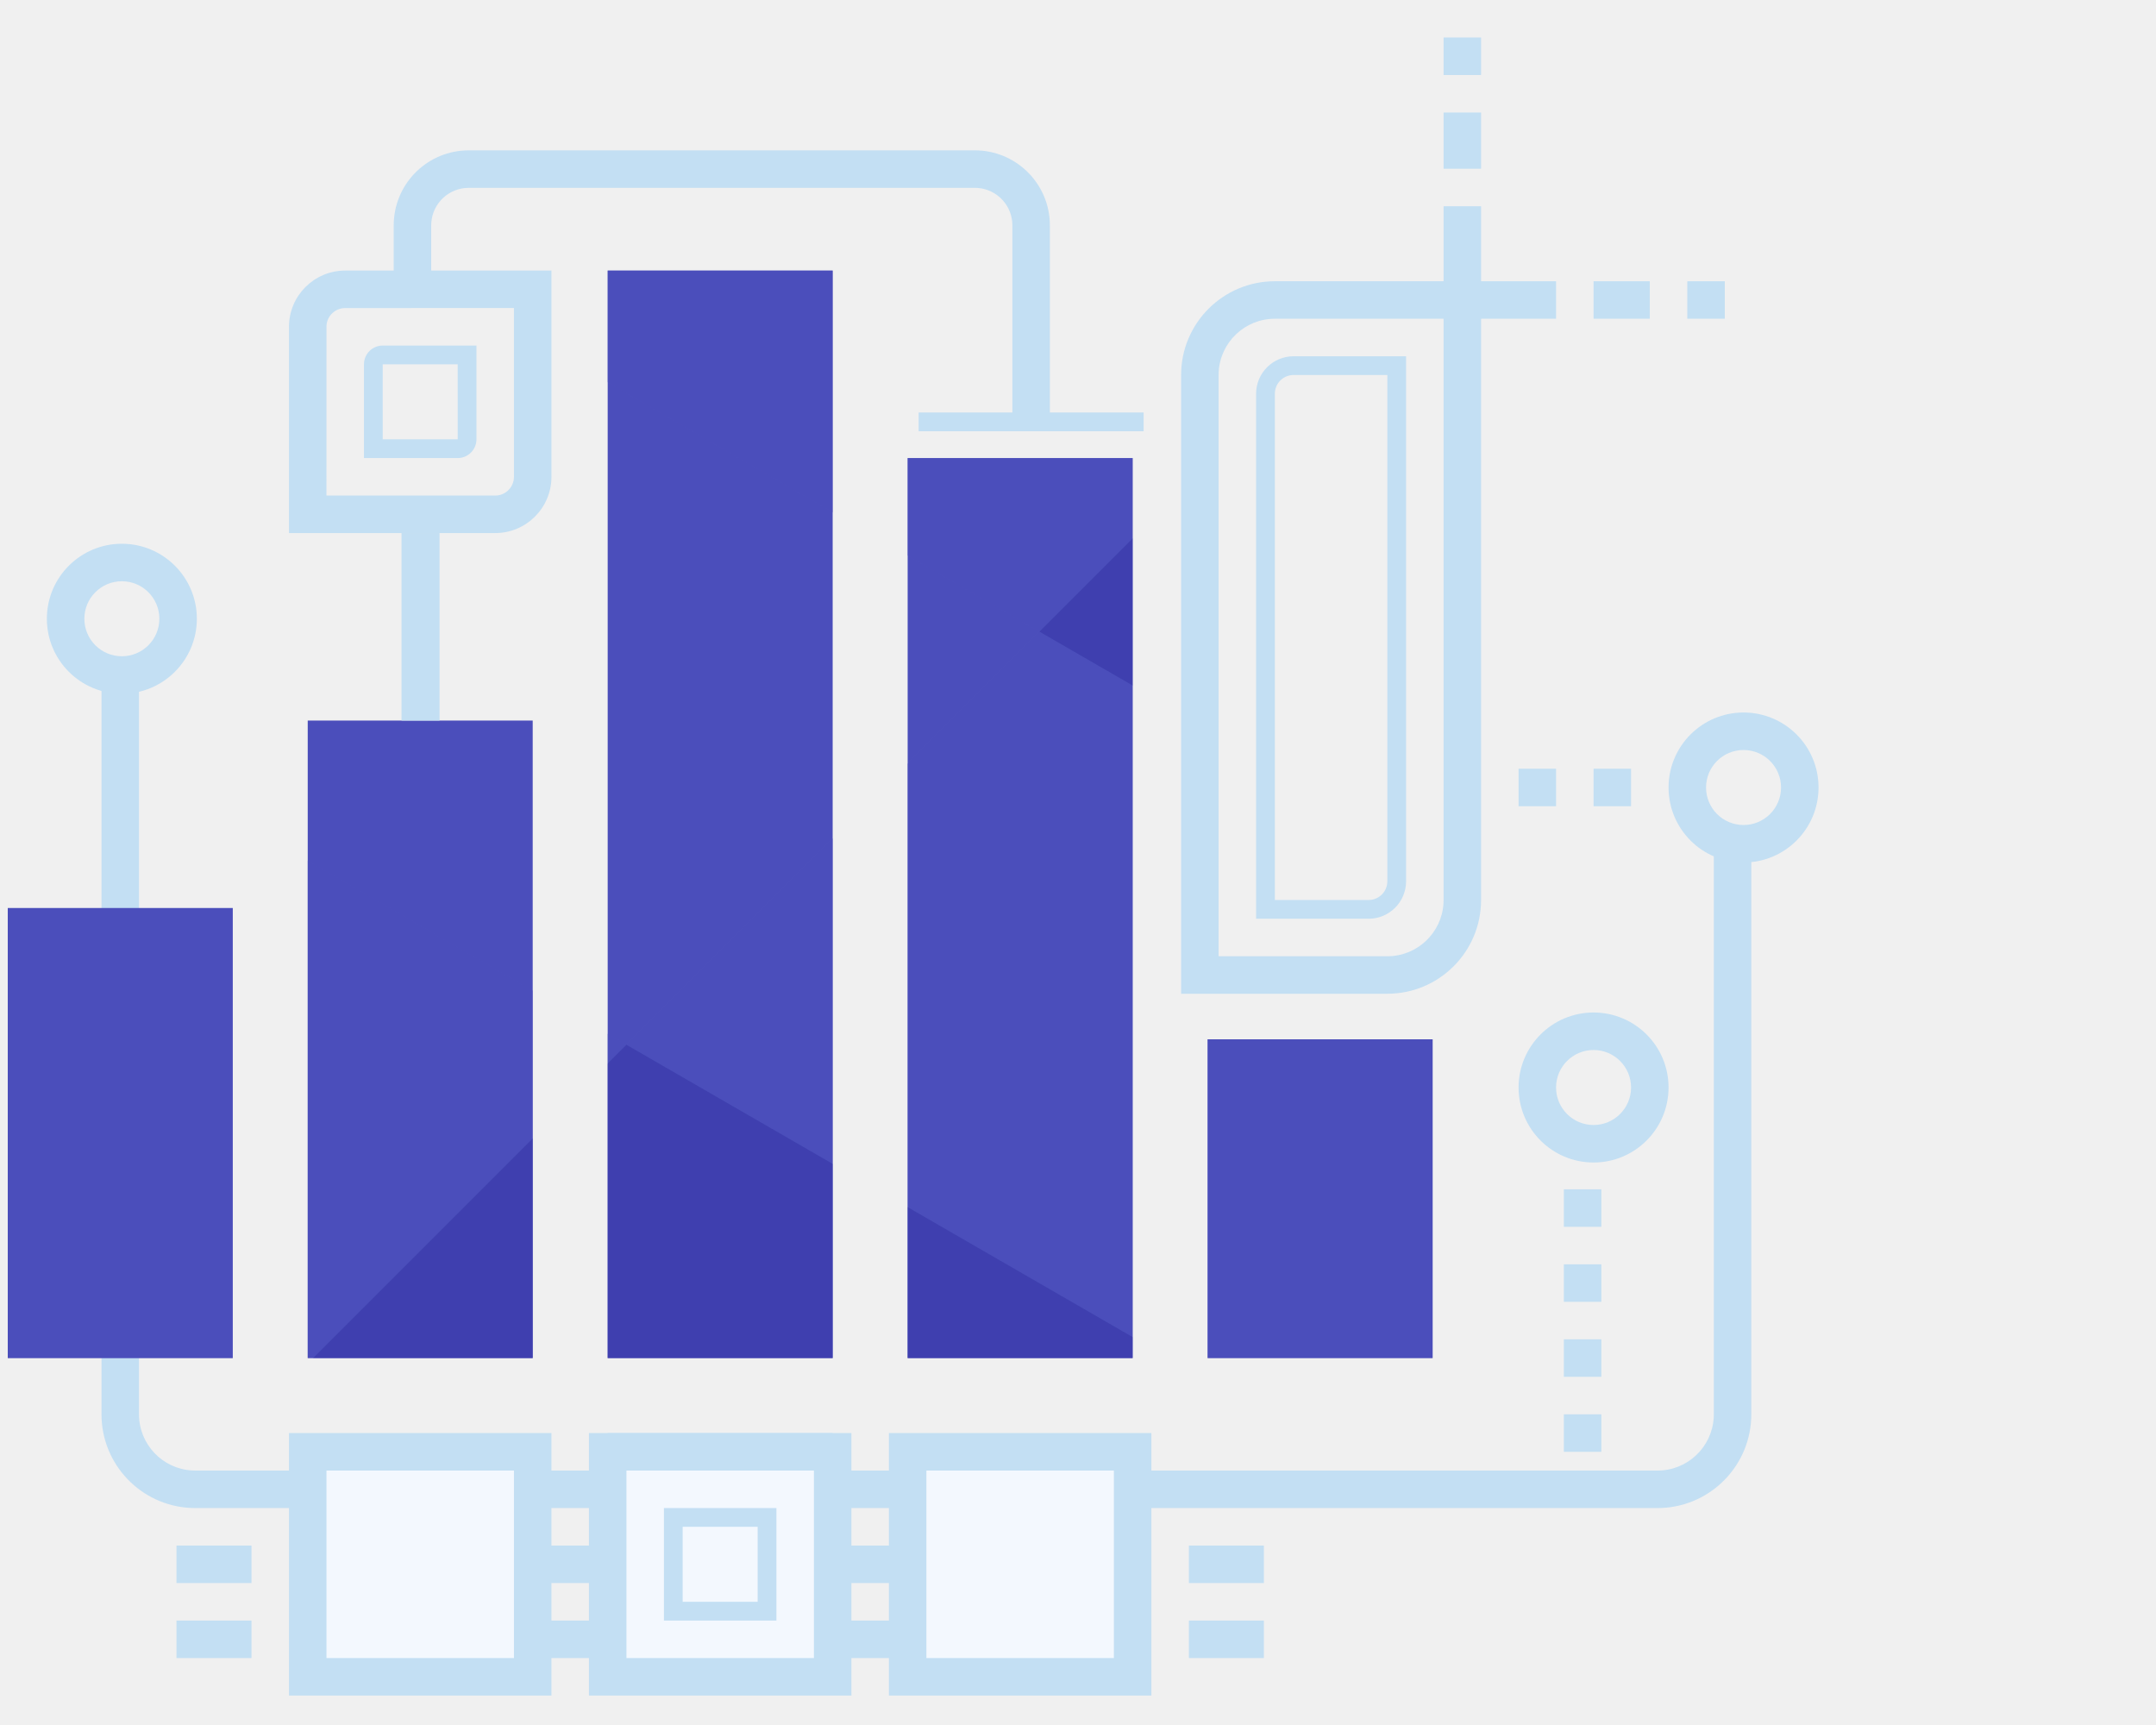
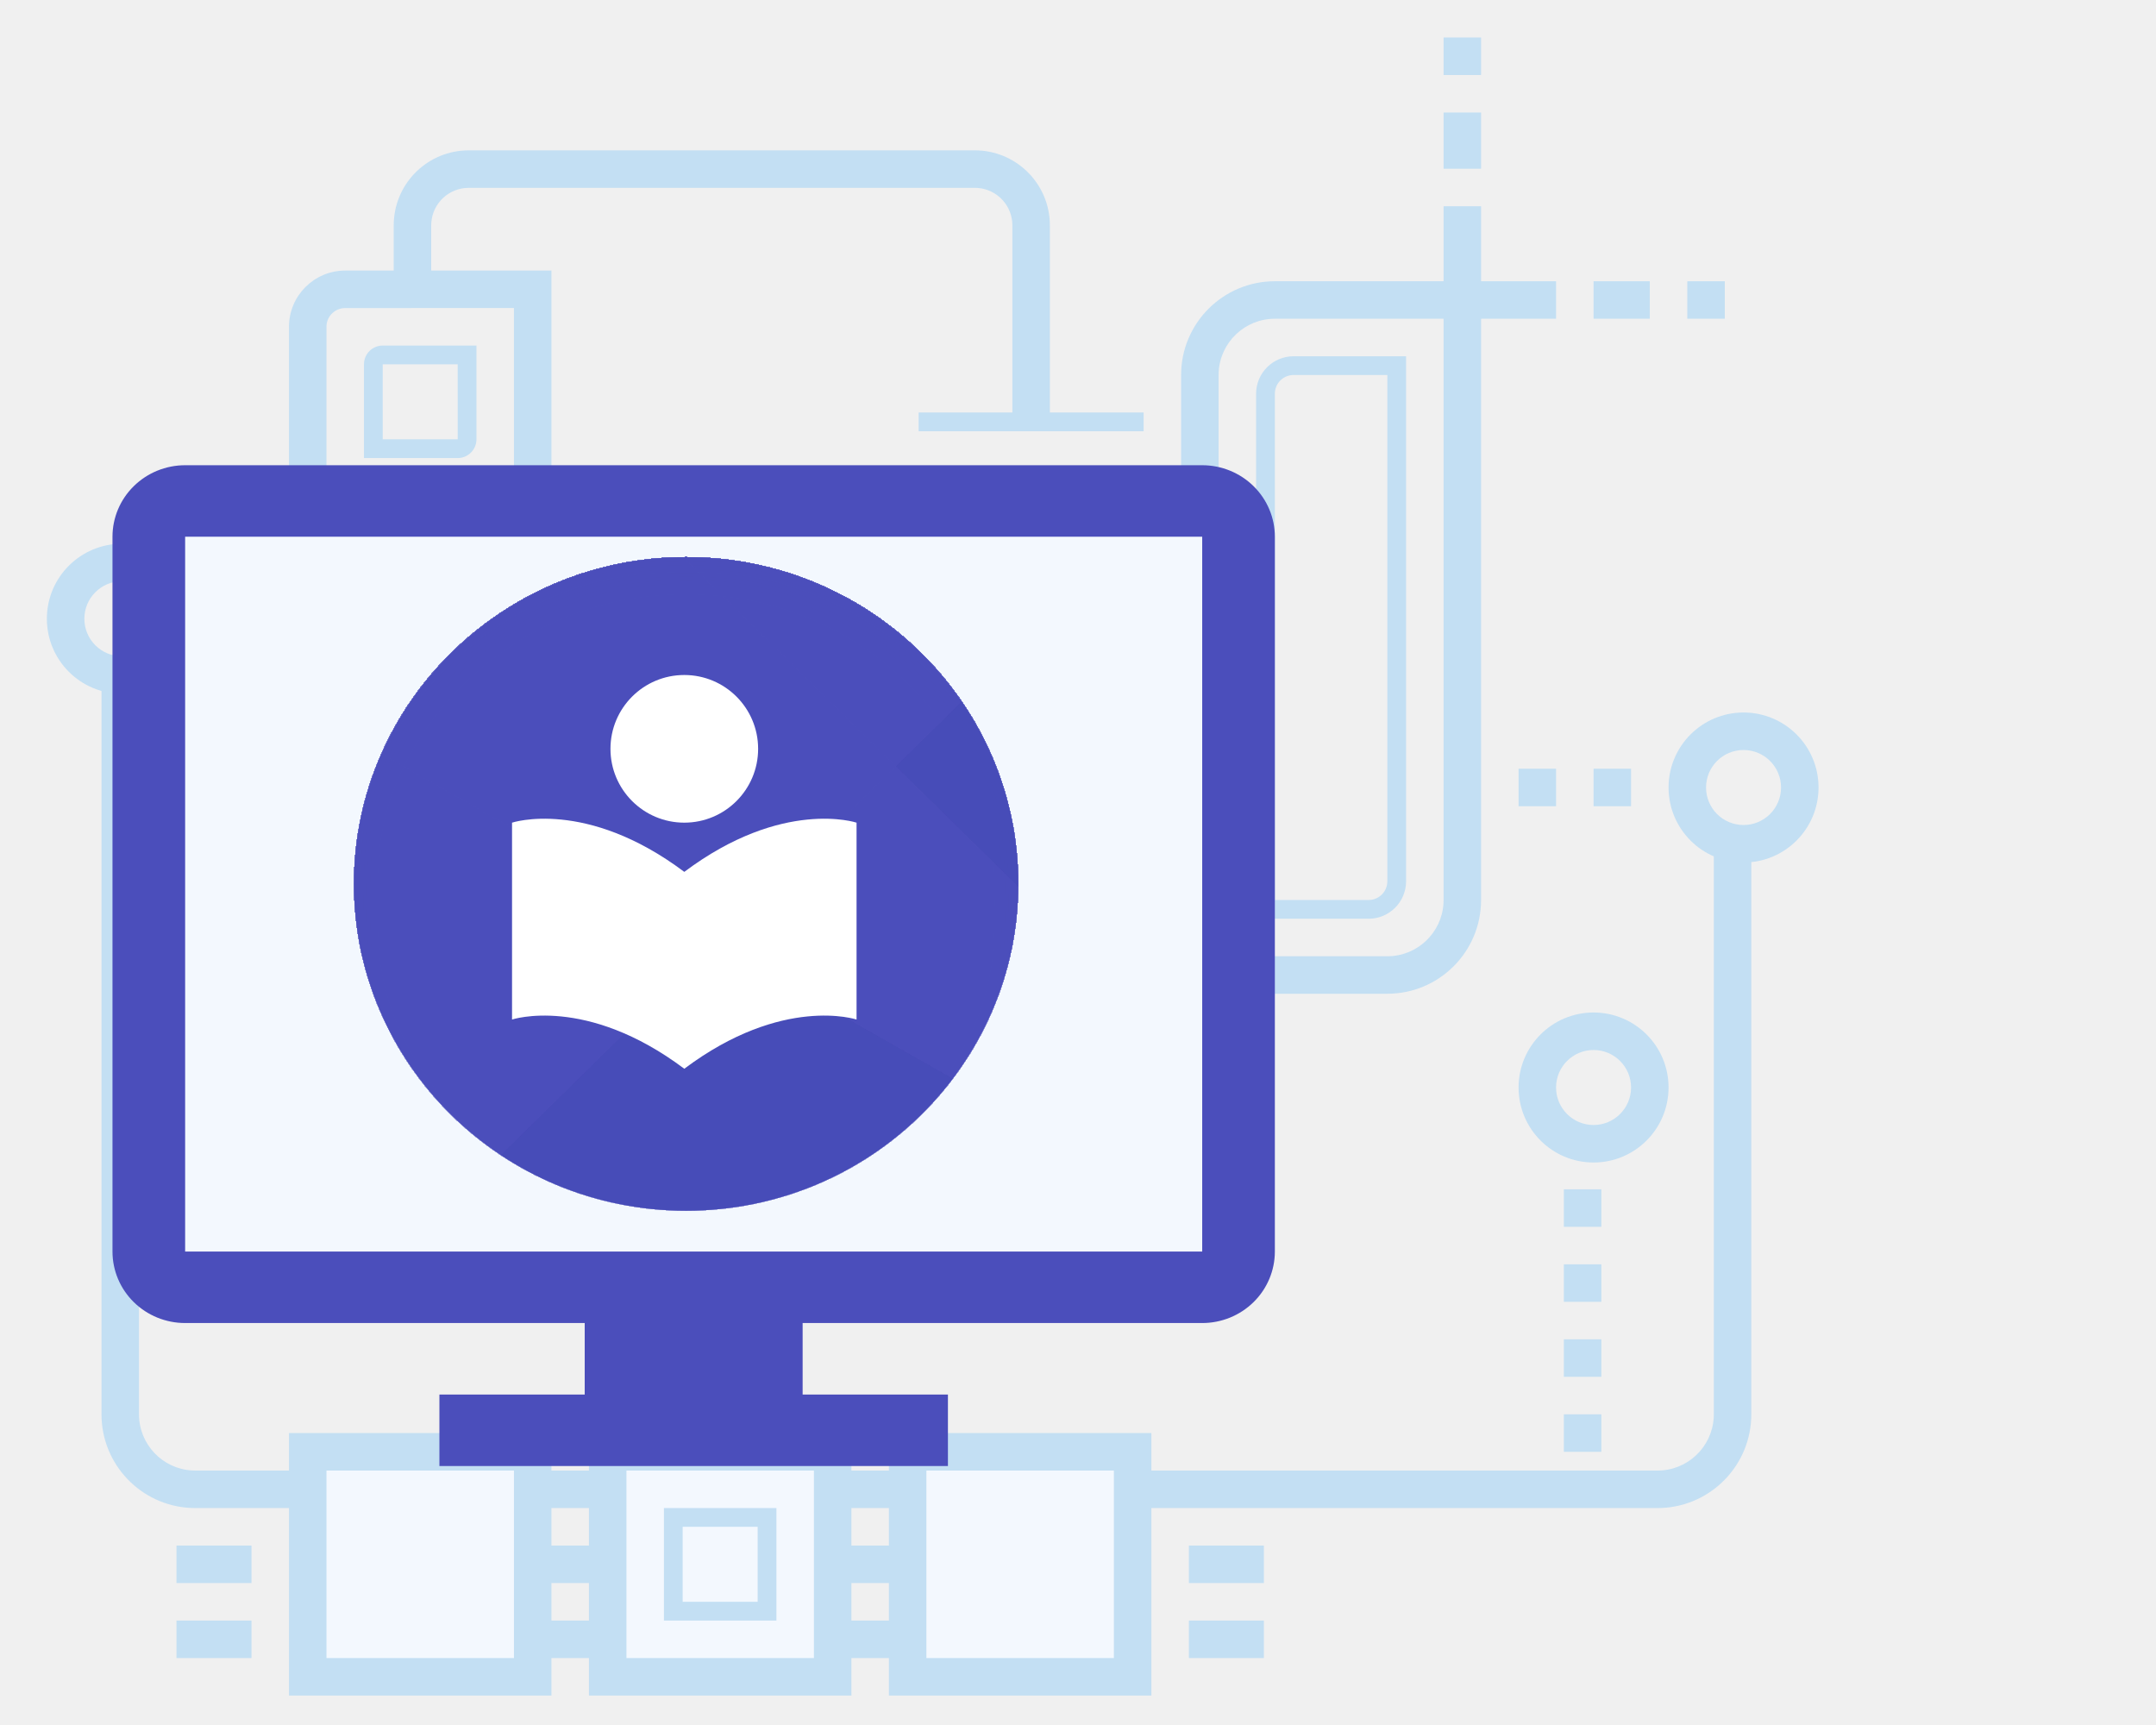
<svg xmlns="http://www.w3.org/2000/svg" width="115" height="92" viewBox="0 0 115 92" fill="none">
-   <g id="icon03">
-     <rect id="Rectangle" x="81" y="41" width="2" height="2" fill="#C3DFF3" />
-     <rect id="Rectangle Copy 2" x="83.414" y="63.43" width="2" height="2" fill="#C3DFF3" />
-     <rect id="Rectangle Copy 3" x="83.414" y="67.43" width="2" height="2" fill="#C3DFF3" />
-     <rect id="Rectangle Copy 4" x="83.414" y="71.43" width="2" height="2" fill="#C3DFF3" />
-     <rect id="Rectangle Copy 102" x="83.414" y="75.43" width="2" height="2" fill="#C3DFF3" />
-     <rect id="Rectangle Copy 103" x="85" y="41" width="2" height="2" fill="#C3DFF3" />
-     <path id="Path" d="M7.414 35.545V75.43C7.414 77.027 8.662 78.333 10.237 78.424L10.414 78.43H88.414C90.011 78.43 91.317 77.181 91.409 75.606L91.414 75.43V44.308H93.414V75.43C93.414 78.118 91.291 80.311 88.63 80.425L88.414 80.43H10.414C7.725 80.43 5.532 78.307 5.418 75.647L5.414 75.43V35.545H7.414Z" fill="#C3DFF3" />
-     <rect id="Rectangle_2" x="27.414" y="82.43" width="6" height="2" fill="#C3DFF3" />
-     <rect id="Rectangle Copy 99" x="27.414" y="86.43" width="6" height="2" fill="#C3DFF3" />
-     <rect id="Rectangle Copy 98" x="43.414" y="82.43" width="6" height="2" fill="#C3DFF3" />
-     <rect id="Rectangle Copy 101" x="63.414" y="82.43" width="4" height="2" fill="#C3DFF3" />
-     <rect id="Rectangle Copy 105" x="9.414" y="82.43" width="4" height="2" fill="#C3DFF3" />
-     <rect id="Rectangle Copy 104" x="63.414" y="86.43" width="4" height="2" fill="#C3DFF3" />
-     <rect id="Rectangle Copy 106" x="9.414" y="86.43" width="4" height="2" fill="#C3DFF3" />
-     <rect id="Rectangle Copy 100" x="43.414" y="86.43" width="6" height="2" fill="#C3DFF3" />
-     <g id="Group">
-       <path id="Rectangle Copy 25" d="M49.414 77.43H48.414V78.43V88.43V89.43H49.414H59.414H60.414V88.43V78.43V77.43H59.414H49.414Z" fill="#F3F8FE" stroke="#C3DFF3" stroke-width="2" />
-     </g>
-     <g id="Group Copy">
-       <path id="Rectangle Copy 25_2" d="M34.414 77.43H33.414V78.43V86.43V87.43H34.414H42.414H43.414V86.43V78.43V77.43H42.414H34.414Z" fill="#F3F8FE" stroke="#C3DFF3" stroke-width="2" />
-     </g>
-     <g id="Group Copy 3">
-       <path id="Rectangle Copy 25_3" d="M33.414 77.43H32.414V78.43V88.43V89.43H33.414H43.414H44.414V88.43V78.43V77.43H43.414H33.414Z" fill="#F3F8FE" stroke="#C3DFF3" stroke-width="2" />
-     </g>
-     <g id="Group Copy 2">
-       <path id="Rectangle Copy 25_4" d="M17.414 77.43H16.414V78.43V88.43V89.43H17.414H27.414H28.414V88.43V78.43V77.43H27.414H17.414Z" fill="#F3F8FE" stroke="#C3DFF3" stroke-width="2" />
-     </g>
-     <g id="Rectangle + Rectangle Copy 96 Mask">
-       <path id="Mask" fill-rule="evenodd" clip-rule="evenodd" d="M44.414 14.43H32.414V72.43H44.414V14.43ZM16.414 38.43H28.414V72.43H16.414V38.43ZM0.414 48.43H12.414V72.43H0.414V48.43ZM48.414 24.43H60.414V72.43H48.414V24.43ZM76.414 55.43H64.414V72.43H76.414V55.43Z" fill="#4B4EBB" />
-       <mask id="mask0" mask-type="alpha" maskUnits="userSpaceOnUse" x="0" y="14" width="77" height="59">
-         <path id="Mask_2" fill-rule="evenodd" clip-rule="evenodd" d="M44.414 14.43H32.414V72.43H44.414V14.43ZM16.414 38.43H28.414V72.43H16.414V38.43ZM0.414 48.43H12.414V72.43H0.414V48.43ZM48.414 24.43H60.414V72.43H48.414V24.43ZM76.414 55.43H64.414V72.43H76.414V55.43Z" fill="white" />
-       </mask>
-       <g mask="url(#mask0)">
-         <g id="Rectangle_3" style="mix-blend-mode:multiply" opacity="0.5">
-           <rect x="-1.533" y="35.545" width="104" height="38" transform="rotate(30 -1.5332 35.5454)" fill="#4B4EBB" />
-         </g>
-         <g id="Rectangle Copy" style="mix-blend-mode:multiply" opacity="0.5">
-           <rect x="32.467" y="-23.455" width="104" height="38" transform="rotate(30 32.4668 -23.4546)" fill="#4B4EBB" />
-         </g>
-         <g id="Rectangle Copy 96" style="mix-blend-mode:multiply" opacity="0.5">
-           <rect x="3.795" y="85.335" width="104" height="58" transform="rotate(-45 3.79541 85.3345)" fill="#4B4EBB" />
-         </g>
+   <path d="M83 41H81V43H83V41Z" fill="#C3DFF3" />
+   <path d="M85.414 63.43H83.414V65.43H85.414V63.43Z" fill="#C3DFF3" />
+   <path d="M85.414 67.43H83.414V69.43H85.414V67.43Z" fill="#C3DFF3" />
+   <path d="M85.414 71.43H83.414V73.43H85.414V71.43Z" fill="#C3DFF3" />
+   <path d="M85.414 75.43H83.414V77.43H85.414V75.43Z" fill="#C3DFF3" />
+   <path d="M87 41H85V43H87V41Z" fill="#C3DFF3" />
+   <path d="M7.414 35.545V75.43C7.414 77.027 8.662 78.333 10.237 78.424L10.414 78.43H88.414C90.011 78.43 91.317 77.181 91.409 75.606L91.414 75.43V44.308H93.414V75.43C93.414 78.118 91.291 80.311 88.63 80.425L88.414 80.43H10.414C7.725 80.43 5.532 78.307 5.418 75.647L5.414 75.43V35.545H7.414Z" fill="#C3DFF3" />
+   <path d="M33.414 82.43H27.414V84.43H33.414V82.43Z" fill="#C3DFF3" />
+   <path d="M33.414 86.43H27.414V88.43H33.414V86.43Z" fill="#C3DFF3" />
+   <path d="M49.414 82.43H43.414V84.43H49.414V82.43Z" fill="#C3DFF3" />
+   <path d="M67.414 82.43H63.414V84.43H67.414V82.43Z" fill="#C3DFF3" />
+   <path d="M13.414 82.43H9.414V84.43H13.414V82.43Z" fill="#C3DFF3" />
+   <path d="M67.414 86.43H63.414V88.43H67.414V86.43Z" fill="#C3DFF3" />
+   <path d="M13.414 86.43H9.414V88.43H13.414V86.43Z" fill="#C3DFF3" />
+   <path d="M49.414 86.43H43.414V88.43H49.414V86.43Z" fill="#C3DFF3" />
+   <path d="M49.414 77.43H48.414V78.43V88.43V89.43H49.414H59.414H60.414V88.43V78.43V77.43H59.414H49.414Z" fill="#F3F8FE" stroke="#C3DFF3" stroke-width="2" />
+   <path d="M34.414 77.43H33.414V78.43V86.43V87.43H34.414H42.414H43.414V86.43V78.43V77.43H42.414H34.414Z" fill="#F3F8FE" stroke="#C3DFF3" stroke-width="2" />
+   <path d="M33.414 77.43H32.414V78.43V88.43V89.43H33.414H43.414H44.414V88.43V78.43V77.43H43.414H33.414Z" fill="#F3F8FE" stroke="#C3DFF3" stroke-width="2" />
+   <path d="M17.414 77.43H16.414V78.43V88.43V89.43H17.414H27.414H28.414V88.43V78.43V77.43H27.414H17.414Z" fill="#F3F8FE" stroke="#C3DFF3" stroke-width="2" />
+   <path fill-rule="evenodd" clip-rule="evenodd" d="M2.5 33C2.5 30.791 4.291 29 6.5 29C8.709 29 10.5 30.791 10.5 33C10.5 35.209 8.709 37 6.5 37C4.291 37 2.5 35.209 2.5 33ZM8.5 33C8.5 31.895 7.605 31 6.5 31C5.395 31 4.5 31.895 4.5 33C4.5 34.105 5.395 35 6.5 35C7.605 35 8.5 34.105 8.5 33Z" fill="#C3DFF3" />
+   <path fill-rule="evenodd" clip-rule="evenodd" d="M89 42C89 39.791 90.791 38 93 38C95.209 38 97 39.791 97 42C97 44.209 95.209 46 93 46C90.791 46 89 44.209 89 42ZM95 42C95 40.895 94.105 40 93 40C91.895 40 91 40.895 91 42C91 43.105 91.895 44 93 44C94.105 44 95 43.105 95 42Z" fill="#C3DFF3" />
+   <path fill-rule="evenodd" clip-rule="evenodd" d="M81 58C81 55.791 82.791 54 85 54C87.209 54 89 55.791 89 58C89 60.209 87.209 62 85 62C82.791 62 81 60.209 81 58ZM87 58C87 56.895 86.105 56 85 56C83.895 56 83 56.895 83 58C83 59.105 83.895 60 85 60C86.105 60 87 59.105 87 58Z" fill="#C3DFF3" />
+   <path fill-rule="evenodd" clip-rule="evenodd" d="M79 48V15H68C65.239 15 63 17.239 63 20V53H74C76.761 53 79 50.761 79 48ZM68 17H77V48L76.995 48.176C76.904 49.751 75.598 51 74 51H65V20L65.005 19.824C65.096 18.249 66.402 17 68 17Z" fill="#C3DFF3" />
+   <path fill-rule="evenodd" clip-rule="evenodd" d="M29.414 25.43V14.43H18.414C16.757 14.43 15.414 15.773 15.414 17.43V28.43H26.414C28.07 28.43 29.414 27.087 29.414 25.43ZM18.414 16.43L27.413 16.429L27.414 25.43L27.407 25.546C27.349 26.044 26.926 26.43 26.414 26.43L17.413 26.429L17.414 17.43L17.42 17.313C17.478 16.816 17.901 16.43 18.414 16.43Z" fill="#C3DFF3" />
+   <path fill-rule="evenodd" clip-rule="evenodd" d="M25.414 23.43V18.43H20.414C19.861 18.43 19.414 18.877 19.414 19.43V24.43H24.414C24.966 24.43 25.414 23.982 25.414 23.43ZM24.413 19.429L24.414 23.43L20.413 23.429L20.414 19.43L24.413 19.429Z" fill="#C3DFF3" />
+   <path fill-rule="evenodd" clip-rule="evenodd" d="M21.417 28.43H23.445V38.43H21.417V28.43Z" fill="#C3DFF3" />
+   <path d="M79 11H77V17H79V11Z" fill="#C3DFF3" />
+   <path d="M83 15H77V17H83V15Z" fill="#C3DFF3" />
+   <path d="M88 15H85V17H88V15Z" fill="#C3DFF3" />
+   <path d="M92 15H90V17H92V15Z" fill="#C3DFF3" />
+   <path d="M79 6H77V9H79V6Z" fill="#C3DFF3" />
+   <path d="M79 2H77V4H79V2Z" fill="#C3DFF3" />
+   <path fill-rule="evenodd" clip-rule="evenodd" d="M75 47V19H69C67.895 19 67 19.895 67 21V49H73C74.105 49 75 48.105 75 47ZM69 20H74V47L73.993 47.117C73.936 47.614 73.513 48 73 48H68V21L68.007 20.883C68.064 20.386 68.487 20 69 20Z" fill="#C3DFF3" />
+   <path d="M52 8.019C54.142 8.019 55.891 9.703 55.995 11.819L56 12.019V23H54V12.019C54 10.965 53.184 10.101 52.149 10.024L52 10.019H25C23.946 10.019 23.082 10.835 23.006 11.87L23 12.019V15.995H21V12.019C21 9.877 22.684 8.128 24.8 8.024L25 8.019H52Z" fill="#C3DFF3" />
+   <path d="M61 22H49V23H61V22Z" fill="#C3DFF3" />
+   <path fill-rule="evenodd" clip-rule="evenodd" d="M41.414 86.43V80.43H35.414V86.43H41.414ZM36.413 81.429H40.413V85.429H36.413V81.429Z" fill="#C3DFF3" />
+   <rect x="8.416" y="27.338" width="57.169" height="40.403" fill="#F3F8FE" />
+   <g filter="url(#filter0_i_2_2)">
+     <path d="M36.597 64.571C46.381 64.571 54.312 56.768 54.312 47.143C54.312 37.517 46.381 29.714 36.597 29.714C26.814 29.714 18.883 37.517 18.883 47.143C18.883 56.768 26.814 64.571 36.597 64.571Z" fill="#4B4EBB" />
+   </g>
+   <mask id="mask0_2_2" style="mask-type:alpha" maskUnits="userSpaceOnUse" x="18" y="29" width="37" height="36">
+     <path d="M36.597 64.571C46.381 64.571 54.312 56.768 54.312 47.143C54.312 37.517 46.381 29.714 36.597 29.714C26.814 29.714 18.883 37.517 18.883 47.143C18.883 56.768 26.814 64.571 36.597 64.571Z" fill="white" />
+   </mask>
+   <g mask="url(#mask0_2_2)">
+     <g style="mix-blend-mode:multiply" opacity="0.501">
+       <g style="mix-blend-mode:multiply" opacity="0.501">
+         <path d="M55.88 60.395L16.607 38.087L5.978 56.199L45.251 78.507L55.88 60.395Z" fill="#4B4EBB" />
      </g>
    </g>
-     <path id="Oval Copy 3" fill-rule="evenodd" clip-rule="evenodd" d="M2.5 33C2.5 30.791 4.291 29 6.5 29C8.709 29 10.5 30.791 10.5 33C10.5 35.209 8.709 37 6.5 37C4.291 37 2.5 35.209 2.5 33ZM8.5 33C8.5 31.895 7.605 31 6.5 31C5.395 31 4.5 31.895 4.5 33C4.5 34.105 5.395 35 6.5 35C7.605 35 8.5 34.105 8.5 33Z" fill="#C3DFF3" />
-     <path id="Oval Copy 4" fill-rule="evenodd" clip-rule="evenodd" d="M89 42C89 39.791 90.791 38 93 38C95.209 38 97 39.791 97 42C97 44.209 95.209 46 93 46C90.791 46 89 44.209 89 42ZM95 42C95 40.895 94.105 40 93 40C91.895 40 91 40.895 91 42C91 43.105 91.895 44 93 44C94.105 44 95 43.105 95 42Z" fill="#C3DFF3" />
-     <path id="Oval Copy 5" fill-rule="evenodd" clip-rule="evenodd" d="M81 58C81 55.791 82.791 54 85 54C87.209 54 89 55.791 89 58C89 60.209 87.209 62 85 62C82.791 62 81 60.209 81 58ZM87 58C87 56.895 86.105 56 85 56C83.895 56 83 56.895 83 58C83 59.105 83.895 60 85 60C86.105 60 87 59.105 87 58Z" fill="#C3DFF3" />
-     <path id="Rectangle_4" fill-rule="evenodd" clip-rule="evenodd" d="M79 48V15H68C65.239 15 63 17.239 63 20V53H74C76.761 53 79 50.761 79 48ZM68 17H77V48L76.995 48.176C76.904 49.751 75.598 51 74 51H65V20L65.005 19.824C65.096 18.249 66.402 17 68 17Z" fill="#C3DFF3" />
-     <path id="Rectangle Copy 97" fill-rule="evenodd" clip-rule="evenodd" d="M29.414 25.43V14.43H18.414C16.757 14.43 15.414 15.773 15.414 17.43V28.43H26.414C28.07 28.43 29.414 27.087 29.414 25.43ZM18.414 16.43L27.413 16.429L27.414 25.43L27.407 25.546C27.349 26.044 26.926 26.43 26.414 26.43L17.413 26.429L17.414 17.43L17.42 17.313C17.478 16.816 17.901 16.43 18.414 16.43Z" fill="#C3DFF3" />
-     <path id="Rectangle Copy 97_2" fill-rule="evenodd" clip-rule="evenodd" d="M25.414 23.43V18.43H20.414C19.861 18.43 19.414 18.877 19.414 19.43V24.43H24.414C24.966 24.43 25.414 23.982 25.414 23.43ZM24.413 19.429L24.414 23.43L20.413 23.429L20.414 19.43L24.413 19.429Z" fill="#C3DFF3" />
-     <path id="Rectangle_5" fill-rule="evenodd" clip-rule="evenodd" d="M21.417 28.43L23.445 28.43V38.43H21.417L21.417 28.43Z" fill="#C3DFF3" />
-     <rect id="Rectangle_6" x="77" y="11" width="2" height="6" fill="#C3DFF3" />
-     <rect id="Rectangle_7" x="77" y="15" width="6" height="2" fill="#C3DFF3" />
-     <rect id="Rectangle Copy 56" x="85" y="15" width="3" height="2" fill="#C3DFF3" />
-     <rect id="Rectangle Copy 57" x="90" y="15" width="2" height="2" fill="#C3DFF3" />
-     <rect id="Rectangle Copy 54" x="77" y="6" width="2" height="3" fill="#C3DFF3" />
-     <rect id="Rectangle Copy 55" x="77" y="2" width="2" height="2" fill="#C3DFF3" />
-     <path id="Rectangle_8" fill-rule="evenodd" clip-rule="evenodd" d="M75 47V19H69C67.895 19 67 19.895 67 21V49H73C74.105 49 75 48.105 75 47ZM69 20H74V47L73.993 47.117C73.936 47.614 73.513 48 73 48H68V21L68.007 20.883C68.064 20.386 68.487 20 69 20Z" fill="#C3DFF3" />
-     <path id="Path 8" d="M52 8.019C54.142 8.019 55.891 9.703 55.995 11.819L56 12.019V23H54V12.019C54 10.965 53.184 10.101 52.149 10.024L52 10.019H25C23.946 10.019 23.082 10.835 23.006 11.87L23 12.019V15.995H21V12.019C21 9.877 22.684 8.128 24.8 8.024L25 8.019H52Z" fill="#C3DFF3" />
-     <rect id="Rectangle_9" x="49" y="22" width="12" height="1" fill="#C3DFF3" />
-     <path id="Rectangle_10" fill-rule="evenodd" clip-rule="evenodd" d="M41.414 86.43V80.43H35.414V86.43H41.414ZM36.413 81.429H40.413V85.429H36.413V81.429Z" fill="#C3DFF3" />
+     <g style="mix-blend-mode:multiply" opacity="0.501">
+       <g style="mix-blend-mode:multiply" opacity="0.501">
+         <path d="M74.317 37.397L42.251 5.848L27.22 20.637L59.286 52.186L74.317 37.397Z" fill="#4B4EBB" />
+       </g>
+     </g>
+     <g style="mix-blend-mode:multiply" opacity="0.501">
+       <g style="mix-blend-mode:multiply" opacity="0.501">
+         <path d="M23.677 64.586L55.744 33.037L70.775 47.825L38.709 79.374L23.677 64.586Z" fill="#4B4EBB" />
+       </g>
+     </g>
  </g>
+   <g clip-path="url(#clip0_2_2)">
+     <path d="M64.125 24.812H9.875C8.847 24.812 7.862 25.214 7.135 25.929C6.408 26.644 6 27.614 6 28.625L6 66.75C6 67.761 6.408 68.731 7.135 69.446C7.862 70.161 8.847 70.562 9.875 70.562H31.188V74.375H23.438V78.188H50.562V74.375H42.812V70.562H64.125C65.153 70.562 66.138 70.161 66.865 69.446C67.592 68.731 68 67.761 68 66.75V28.625C68 27.614 67.592 26.644 66.865 25.929C66.138 25.214 65.153 24.812 64.125 24.812ZM64.125 66.75H9.875V28.625H64.125V66.75Z" fill="#4B4EBB" />
+     <path d="M36.5 43.875C38.675 43.875 40.438 42.112 40.438 39.938C40.438 37.763 38.675 36 36.5 36C34.325 36 32.562 37.763 32.562 39.938C32.562 42.112 34.325 43.875 36.5 43.875Z" fill="white" />
+     <path d="M36.5 46.5C31.25 42.562 27.312 43.875 27.312 43.875V54.375C27.312 54.375 31.25 53.062 36.5 57C41.75 53.062 45.688 54.375 45.688 54.375V43.875C45.688 43.875 41.75 42.562 36.5 46.5Z" fill="white" />
+   </g>
+   <defs>
+     <filter id="filter0_i_2_2" x="18.883" y="29.714" width="35.429" height="35.857" filterUnits="userSpaceOnUse" color-interpolation-filters="sRGB">
+       <feFlood flood-opacity="0" result="BackgroundImageFix" />
+       <feBlend mode="normal" in="SourceGraphic" in2="BackgroundImageFix" result="shape" />
+       <feColorMatrix in="SourceAlpha" type="matrix" values="0 0 0 0 0 0 0 0 0 0 0 0 0 0 0 0 0 0 127 0" result="hardAlpha" />
+       <feOffset dy="1" />
+       <feGaussianBlur stdDeviation="1.5" />
+       <feComposite in2="hardAlpha" operator="arithmetic" k2="-1" k3="1" />
+       <feColorMatrix type="matrix" values="0 0 0 0 0.294 0 0 0 0 0.306 0 0 0 0 0.733 0 0 0 1 0" />
+       <feBlend mode="normal" in2="shape" result="effect1_innerShadow_2_2" />
+     </filter>
+     <clipPath id="clip0_2_2">
+       <rect width="62" height="61" fill="white" transform="translate(6 21)" />
+     </clipPath>
+   </defs>
</svg>
